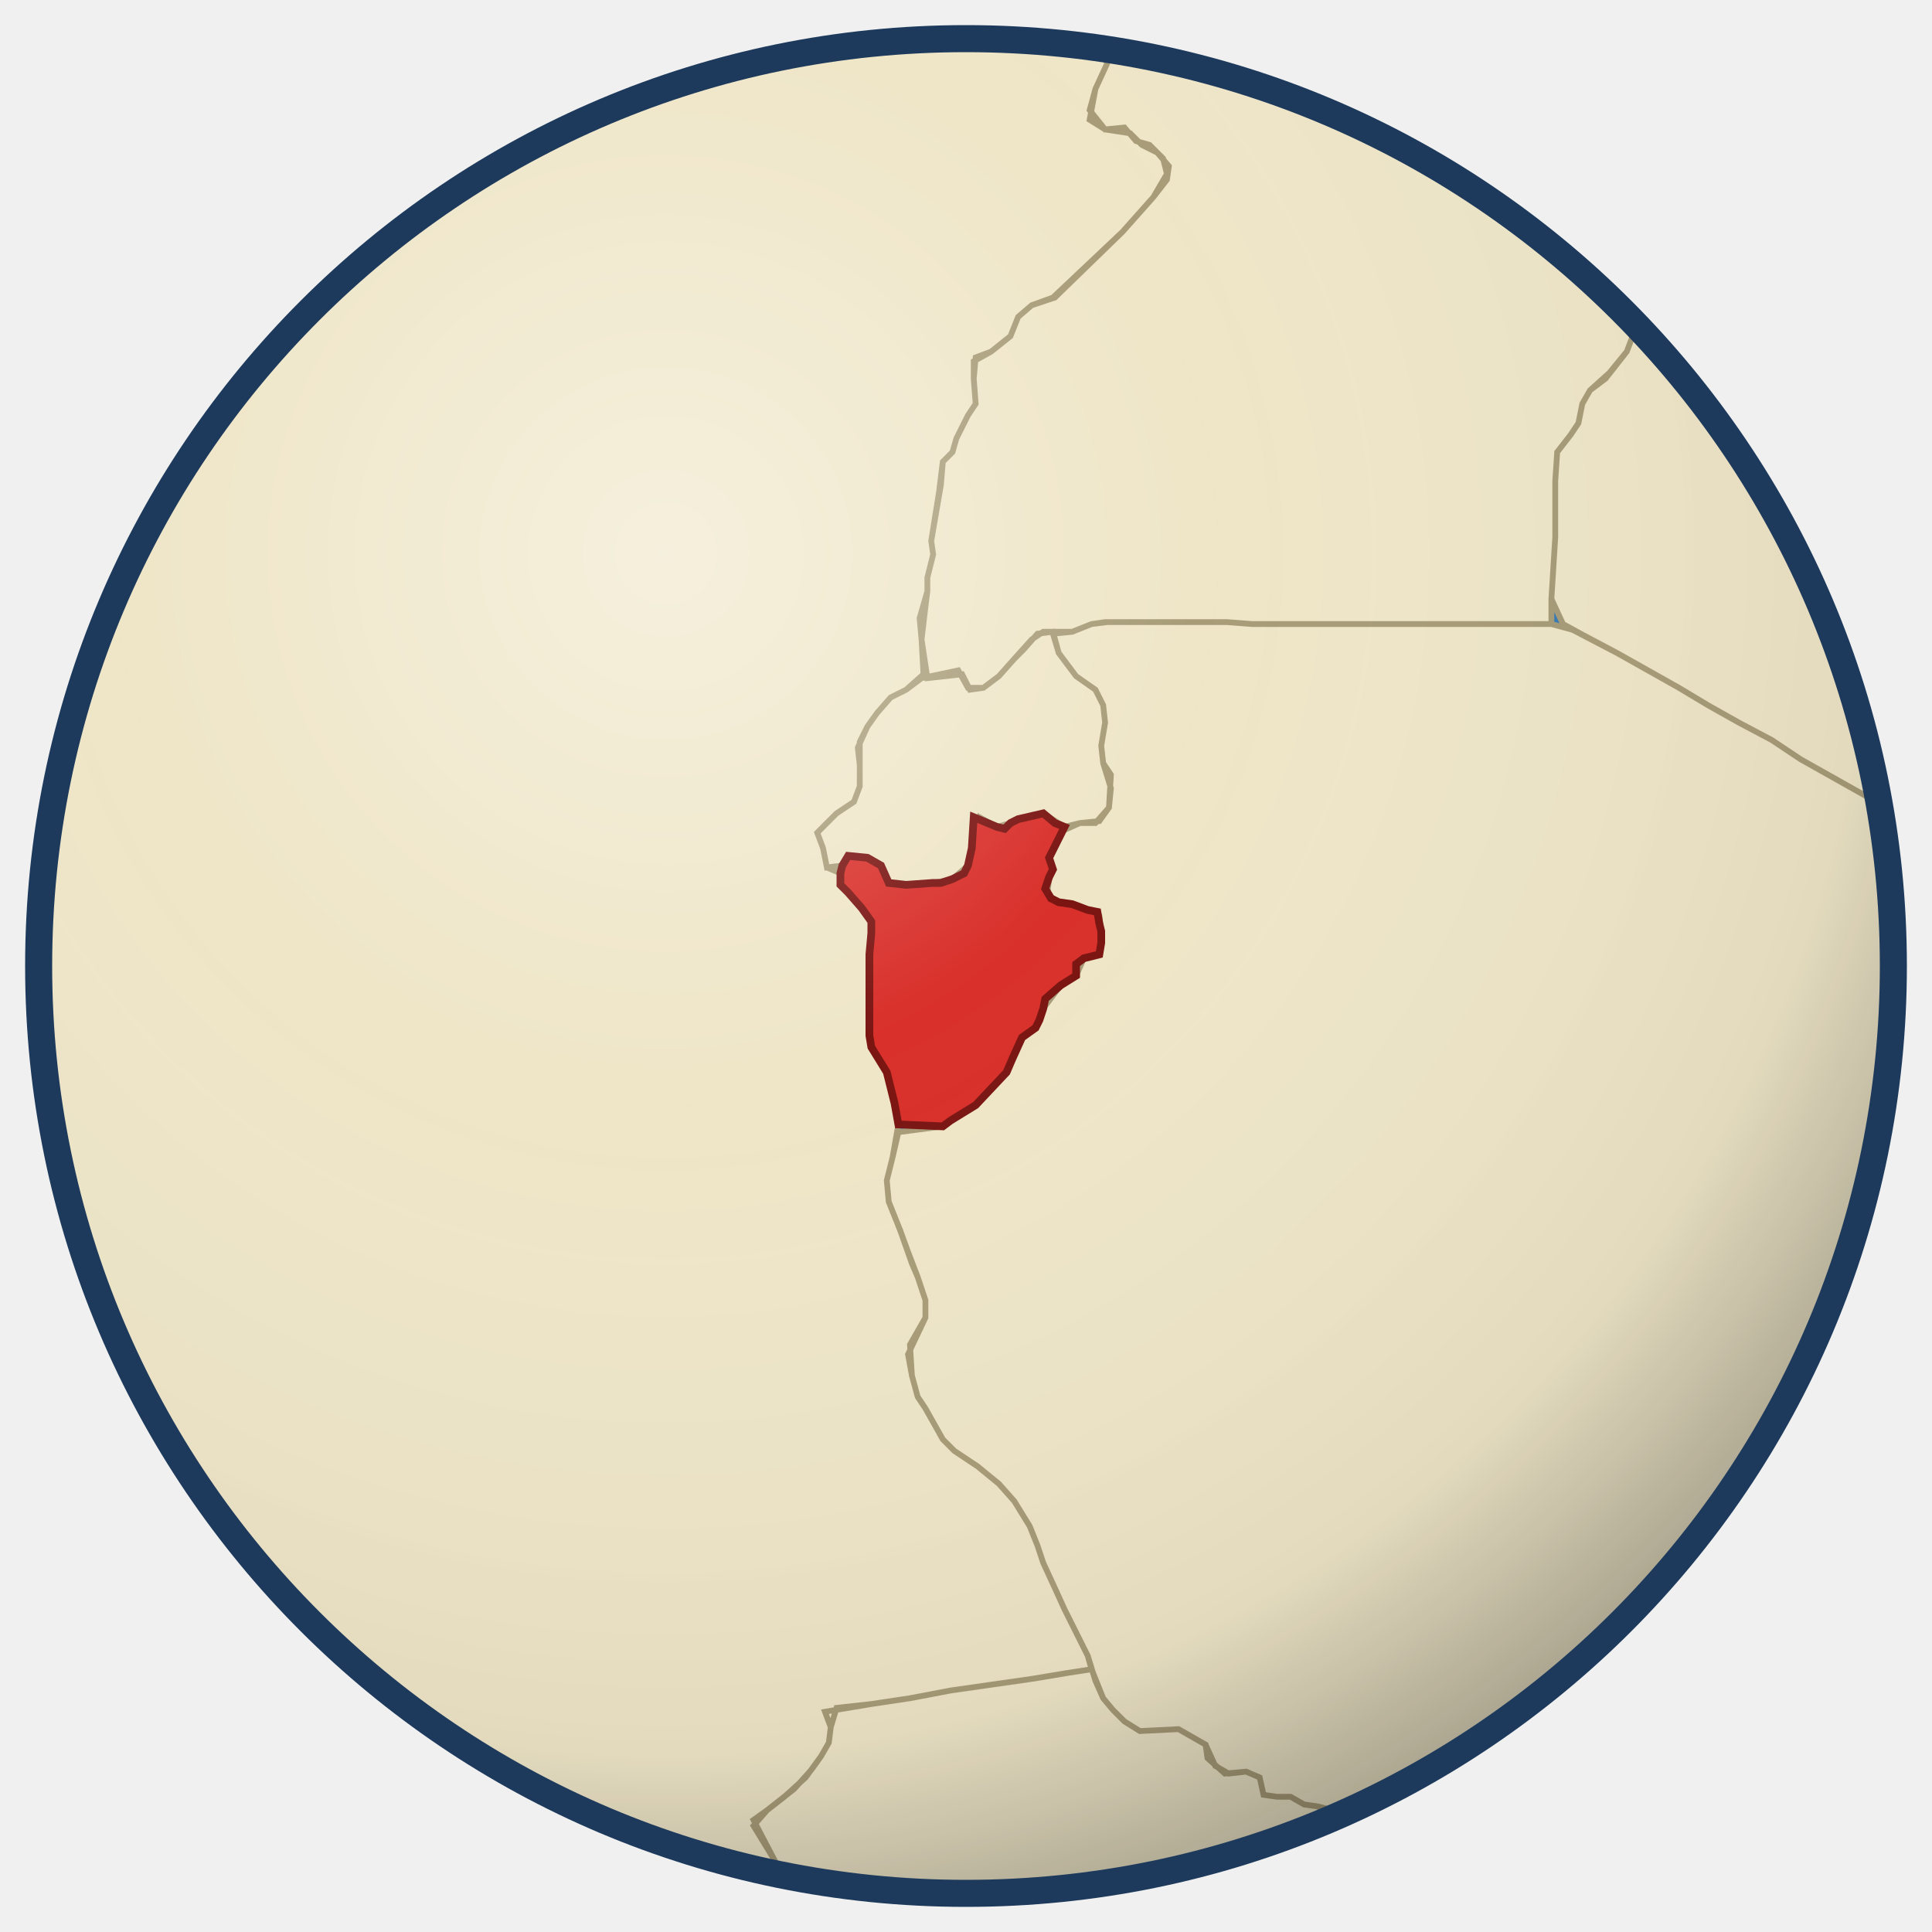
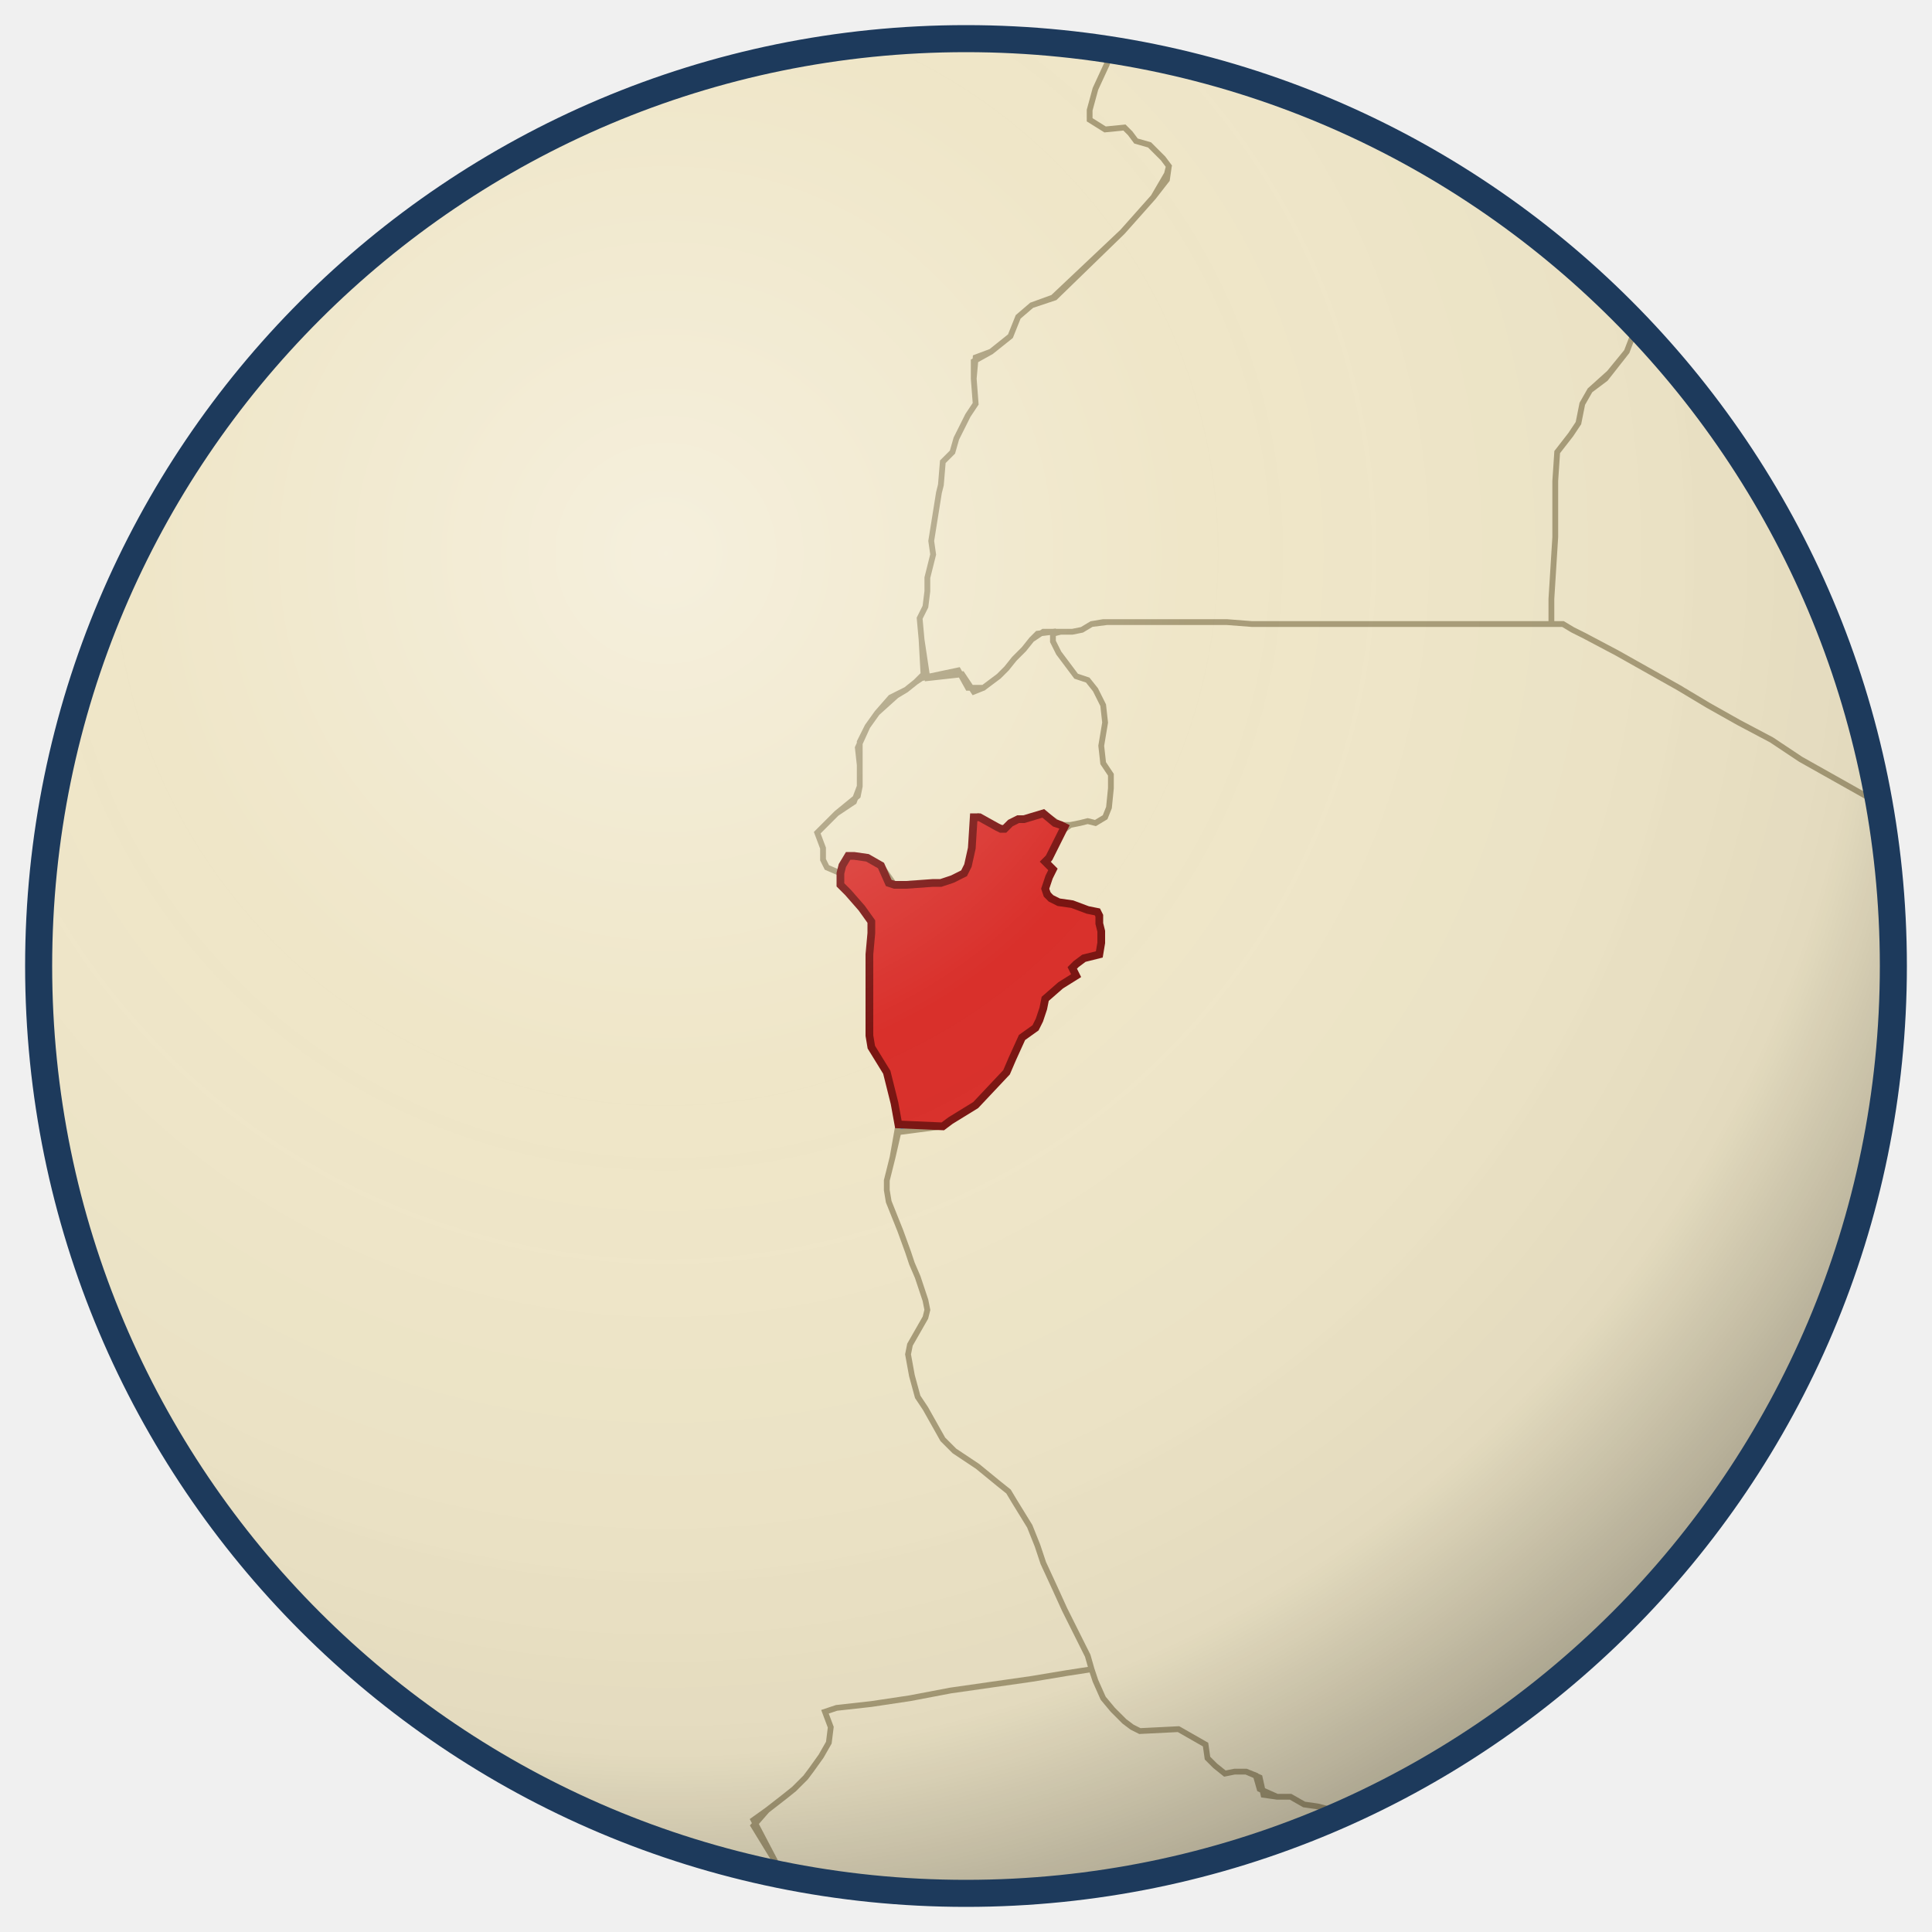
<svg xmlns="http://www.w3.org/2000/svg" viewBox="0 0 100 100">
  <style>.l{fill:#efe6c8;stroke:#a89c78;stroke-width:.3}.g{fill:none;stroke:#fff;stroke-opacity:.28;stroke-width:.35}.t{fill:#d9302b;stroke:#7a1512;stroke-width:.4}.mh{fill:none;stroke:#fff;stroke-width:3.2}.m{fill:none;stroke:#d9302b;stroke-width:1.8}.r{fill:none;stroke:#1d3a5c;stroke-width:1.4}</style>
  <defs>
    <clipPath id="c">
      <circle cx="50" cy="50" r="48" />
    </clipPath>
    <radialGradient id="o" cx="42%" cy="38%" r="65%">
      <stop offset="0" stop-color="#5aa4dc" />
      <stop offset="1" stop-color="#21609e" />
    </radialGradient>
    <radialGradient id="s" cx="34%" cy="28%" r="80%">
      <stop offset="0" stop-color="#fff" stop-opacity=".38" />
      <stop offset=".35" stop-color="#fff" stop-opacity="0" />
      <stop offset=".8" stop-color="#000" stop-opacity=".05" />
      <stop offset="1" stop-color="#000" stop-opacity=".35" />
    </radialGradient>
  </defs>
  <g clip-path="url(#c)">
    <circle cx="50" cy="50" r="48" fill="url(#o)" />
    <path class="g" d="M0 24.9L13.3 24.8L32.1 24.7L50.9 24.7L69.8 24.7L88.6 24.8L100 24.9M50.9 100L50.9 0M26.7 100L32.4 100L50.9 100L69.5 100L73.6 100" />
-     <path class="l" d="M40.7 100L40.7 98.7L40.6 97.6L40.1 96.3L39 94.5L39.7 93.7L40.6 93L41.7 92L42.5 90.9L42.9 90.2L43 89.4L42.7 88.6L45.1 88.2L47.1 87.9L49.2 87.5L51.3 87.2L53.4 86.9L55.2 86.6L56.5 86.4L57.1 87.9L57.6 88.5L58.2 89.1L59 89.6L61 89.5L61.7 89.9L62.4 90.3L62.5 91L63.4 91.8L64.5 91.7L65.2 92L65.4 92.9L66.1 93L66.8 93L67.5 93.4L68.2 93.5L69 93.7L70.3 94.5L71.4 94.9L72.2 95.4L72.8 96.1L73.1 96.8L73.7 97.3L74.7 97.2L75.1 98.2L75.8 99L75.7 99.7L40.7 100ZM84.2 0L84.4 1L85.5 2.8L86.5 3.4L86.9 4.3L87.2 5.1L87.8 6.1L87.9 8L88.3 9.3L88.4 10.8L88.4 11.9L88.1 12.8L87.4 13.6L87 14.4L87.1 15.2L86.5 15.6L85.6 16.1L84.7 16.9L84.2 18.2L83.3 19.3L82.3 20.2L81.9 20.9L81.7 21.9L81.3 22.5L80.6 23.4L80.5 24.9L80.5 27.8L80.3 31L80.3 32.3L79.5 32.3L78.2 32.3L76.8 32.3L75.5 32.3L74.2 32.3L72.8 32.3L71.5 32.3L70.2 32.3L68.8 32.3L67.5 32.3L66.1 32.3L64.8 32.3L63.5 32.2L62.1 32.2L60.8 32.2L59.4 32.2L58.1 32.2L57.3 32.2L56.5 32.3L55.5 32.7L54.8 32.7L54 32.7L53.4 33.1L52.5 34.1L51.7 35L50.9 35.6L50.2 35.7L49.8 34.9L48 35.1L47.7 33.1L47.6 32L48 30.6L48 29.9L48.3 28.7L48.2 28L48.6 25.5L48.8 23.9L49.3 23.4L49.5 22.7L50.1 21.5L50.5 20.9L50.4 19.6L50.4 18.7L51.3 18.2L52.3 17.4L52.7 16.4L53.4 15.8L54.5 15.4L58.1 12L59.7 10.2L60.4 9.3L60.5 8.6L59.9 7.9L59.1 7.5L58.5 6.9L57.2 6.7L56.4 6.2L56.7 4.6L57.3 3.3L57.1 2.4L56.6 1.8L56.8 0.9L57.2 0L84.2 0ZM84.3 100L83.1 98.2L81.3 96.6L80.6 96.2L80.3 97.2L79.5 97.5L78.9 97.1L77.1 97.1L76.3 97.1L75.7 96.4L74.9 96.3L74.2 96.2L73 95.5L72.2 95.4L71.4 94.9L70.3 94.5L69.4 94.1L68.2 93.5L67.5 93.4L66.8 93L66.1 93L65.4 92.9L65.2 92L64.5 91.7L63.6 91.8L62.9 91.4L62.4 90.3L61.7 89.9L61 89.5L59 89.6L58.2 89.1L57.6 88.5L57.1 87.9L56.7 87L56.3 85.7L55.8 84.7L55.1 83.3L54.6 82.2L54 80.9L53.7 80L53.3 79L52.5 77.7L51.7 76.8L50.6 75.9L49.4 75.1L48.8 74.5L47.9 72.9L47.5 72.3L47.2 71.2L47 70.1L47.9 68.2L47.9 67.3L47.5 66.1L47.2 65.4L46.6 63.7L46 62.2L45.9 61.1L46.2 59.9L46.5 58.6L48.8 58.3L50.5 57.2L52.1 55.5L52.4 54.8L52.9 53.7L53.6 53.2L54 52.2L54.9 51L55.7 50.5L56.1 49.6L56.9 49.4L57 48.2L56.9 47.4L55.5 46.8L54.8 46.7L54.2 46.3L54.3 45.5L54.2 44.7L55 43L55.9 42.6L56.7 42.6L57.4 41.8L57.5 40.8L57.1 39.5L57 38.6L57.2 37.4L57.1 36.5L56.7 35.7L55.7 35L54.8 33.8L54.5 32.8L55.5 32.7L56.5 32.3L57.2 32.2L58.1 32.2L59.4 32.2L60.8 32.2L62.1 32.2L63.5 32.2L64.8 32.3L66.1 32.3L67.5 32.3L68.8 32.3L70.2 32.3L71.5 32.3L72.8 32.3L74.2 32.3L75.5 32.3L76.8 32.3L78.2 32.3L79.5 32.3L80.3 32.3L81.4 32.6L83.7 33.8L85.3 34.7L86.9 35.6L88.4 36.5L90 37.4L91.7 38.3L93.2 39.3L94.8 40.2L96.4 41.1L98 42L99.6 42.9L100 100ZM47.7 35.1L49.6 34.7L50.1 35.6L50.9 35.6L51.7 35L52.5 34.1L53 33.6L53.7 32.8L54.5 32.7L54.8 33.8L55.7 35L56.7 35.7L57.1 36.5L57.2 37.4L57 38.6L57.1 39.5L57.5 40.1L57.4 41.8L56.9 42.5L55.9 42.6L55.1 42.8L54 42.1L53 42.4L52.3 42.6L51.6 42.8L50.7 42.3L50.3 43.9L50.1 44.8L49.3 45.5L48.3 45.7L46.9 45.8L46 45.7L45.6 44.8L44.9 44.4L44.2 44.3L43.6 44.8L42.8 44.9L42.6 43.9L42.3 43.1L42.8 42.6L43.3 42.1L44.2 41.5L44.5 40.7L44.5 39.6L44.4 38.7L44.9 37.6L45.4 36.9L46.1 36.1L46.9 35.7ZM75.6 100L75.8 99L75.1 98.2L74.7 97.2L74 97L73.2 97.2L73.1 96.4L72.7 95.8L74.2 96.2L74.9 96.3L75.7 96.4L76.3 97.1L77.1 97.1L78.4 97L79.5 97.5L80.2 97.6L80.3 96.8L81.3 96.6L83 98L84.1 99.7L75.6 100ZM100 43.1L98 42L96.4 41.1L94.8 40.2L93.2 39.3L91.7 38.3L90 37.4L88.4 36.5L86.9 35.6L85.3 34.7L83.7 33.8L82 32.9L80.9 32.3L80.3 31L80.5 27.8L80.5 24.9L80.6 23.4L81.3 22.5L81.7 21.9L81.9 20.9L82.3 20.2L83.1 19.6L84.2 18.2L84.7 16.9L85.6 16.1L86.5 15.6L87.1 15.2L87 14.4L87.4 13.6L88.1 12.8L88.4 11.9L88.4 10.8L88.3 9.3L87.9 8L87.7 6.6L87.5 5.3L86.9 4.3L86.6 3.6L85.5 2.8L84.9 1.3L84.2 0L100 0ZM57.2 0L56.8 0.9L56.6 1.8L57.1 2.4L57.3 3.3L56.7 4.6L56.4 5.7L57.2 6.7L58.2 6.6L58.8 7.3L59.5 7.5L60.2 8.2L60.4 9L59.7 10.2L58.1 12L54.6 15.4L53.4 15.8L52.7 16.4L52.3 17.4L51.3 18.2L50.5 18.5L50.4 19.6L50.5 20.9L50.1 21.5L49.5 22.7L49.3 23.4L48.8 23.9L48.7 25.1L48.2 28L48.3 28.7L48 29.9L48 30.6L47.9 31.4L47.7 33.1L47.8 34.9L46.9 35.7L46.1 36.1L45.4 36.9L44.9 37.6L44.5 38.4L44.5 39.6L44.5 40.7L44.2 41.5L43.3 42.1L42.8 42.6L42.3 43.1L42.6 43.9L42.8 44.9L43.5 45.2L43.9 46.2L44.6 47L45.1 47.7L45 49.4L45 50.9L45 52.5L45 53.6L45.9 55.5L46.3 57.1L46.5 58.2L46.2 59.9L45.9 61.1L46 62.2L46.6 63.7L47 64.8L47.5 66.1L47.9 67.3L47.9 68.2L47.1 69.6L47.2 71.2L47.5 72.3L47.9 72.9L48.8 74.5L49.4 75.1L50.6 75.9L51.7 76.8L52.5 77.7L53.3 79L53.7 80L54 80.9L54.6 82.2L55.1 83.3L55.8 84.7L56.3 85.7L56.5 86.4L55.2 86.6L53.4 86.9L51.3 87.2L49.2 87.5L47.1 87.9L45.1 88.2L43.3 88.4L43 89.4L42.9 90.2L42.5 90.9L42 91.6L41.1 92.6L39.7 93.7L39 94.2L40.1 96.3L40.6 97.6L40.7 98.7L40.7 99.4L0 100L0 0Z" />
-     <path class="t" d="M55.1 42.8L54.3 44.4L54.5 45L54.3 45.4L54.1 46L54.4 46.5L54.8 46.7L55.5 46.8L56.3 47.1L56.8 47.2L56.9 47.8L57 48.2L57 48.8L56.9 49.4L56.1 49.6L55.7 49.9L55.7 50.5L54.9 51L54.1 51.7L54 52.2L53.8 52.8L53.6 53.2L52.9 53.7L52.4 54.8L52.1 55.5L50.5 57.2L49.2 58L48.8 58.3L46.5 58.2L46.3 57.1L45.9 55.5L45.1 54.2L45 53.6L45 52.5L45 50.9L45 50L45 49.4L45.1 48.3L45.1 47.7L44.6 47L43.9 46.2L43.5 45.8L43.5 45.2L43.6 44.8L43.9 44.3L44.9 44.4L45.6 44.8L46 45.7L46.9 45.8L48.3 45.7L48.7 45.7L49.3 45.5L49.9 45.2L50.1 44.8L50.3 43.9L50.4 42.3L51.6 42.8L52 42.9L52.3 42.6L52.7 42.4L54 42.1L54.6 42.6Z" />
+     <path class="l" d="M40.7 100L40.7 99.4L40.7 98.7L40.6 97.6L40.1 96.3L39 94.5L39.7 93.7L40.6 93L41.1 92.6L41.7 92L42 91.6L42.5 90.9L42.9 90.2L43 89.4L42.7 88.6L43.3 88.4L45.1 88.2L47.1 87.9L49.2 87.5L51.3 87.2L53.4 86.9L55.2 86.6L56.5 86.4L56.7 87L57.1 87.9L57.6 88.5L58.2 89.1L58.6 89.4L59 89.6L61 89.5L61.7 89.9L62.4 90.3L62.5 91L62.9 91.4L63.4 91.8L63.9 91.7L64.5 91.7L65 91.9L65.2 92.6L66.1 93L66.8 93L67.5 93.4L68.2 93.5L69 93.7L69.4 94.1L70.3 94.5L71.4 94.9L72.2 95.4L72.6 95.5L72.8 96.1L73.1 96.4L73.2 97.2L73.7 97.3L74 97L74.7 97.2L74.8 97.6L75.1 98.2L75.5 98.6L75.8 99L75.7 99.7L40.7 100ZM84.2 0L84.4 1L84.9 1.3L85.5 2.8L86.5 3.4L86.9 4.3L87.2 5.1L87.8 6.1L87.7 6.6L87.9 8L88.3 9.3L88.4 10.8L88.4 11.5L88.4 11.9L88.3 12.4L88.1 12.8L87.8 13.1L87.4 13.6L87.2 14.1L87.1 15.2L86.5 15.6L85.9 15.9L85.1 16.5L84.7 16.9L84.2 18.2L83.3 19.3L82.3 20.2L81.9 20.9L81.7 21.9L81.3 22.5L80.6 23.4L80.5 24.9L80.5 27.8L80.3 31L80.3 32.3L79.5 32.3L78.2 32.3L76.8 32.3L75.5 32.3L74.2 32.3L72.8 32.3L71.5 32.3L70.2 32.3L68.8 32.3L67.5 32.3L66.1 32.3L64.8 32.3L63.5 32.2L62.1 32.2L60.8 32.2L59.4 32.2L58.1 32.2L57.3 32.2L56.5 32.3L56 32.6L55.5 32.7L54.9 32.7L54 32.7L53.4 33.1L53 33.6L52.5 34.1L52.1 34.6L51.7 35L50.9 35.6L50.4 35.8L49.8 34.9L48 35.1L47.7 33.1L47.6 32L47.9 31.4L48 30.6L48 29.9L48.3 28.7L48.2 28L48.6 25.5L48.7 25.1L48.8 23.9L49.3 23.4L49.5 22.7L50.1 21.5L50.5 20.9L50.4 19.6L50.4 18.7L51.3 18.2L52.3 17.4L52.7 16.4L53.4 15.8L54.5 15.4L58.1 12L59.7 10.2L60.4 9.3L60.5 8.6L60.2 8.2L59.9 7.9L59.5 7.5L58.8 7.3L58.5 6.9L58.2 6.6L57.2 6.7L56.4 6.2L56.4 5.7L56.7 4.6L57.3 3.3L57.3 2.7L56.9 2.1L56.6 1.8L56.8 0.9L57.2 0L84.2 0ZM84.3 100L83.1 98.2L81.3 96.6L80.6 96.2L80.3 96.8L80.3 97.2L80.2 97.6L79.8 97.6L78.9 97.1L78.4 97L77.1 97.1L76.7 97.2L76.3 97.1L75.7 96.4L74.9 96.3L74.2 96.2L73 95.5L72.6 95.5L72.2 95.4L71.4 94.9L70.3 94.5L69.4 94.1L69 93.7L68.2 93.5L67.5 93.4L66.8 93L66.1 93L65.4 92.9L65.2 92L64.5 91.7L63.9 91.7L63.4 91.8L62.9 91.4L62.5 91L62.4 90.3L61.7 89.9L61 89.5L59 89.6L58.6 89.4L58.2 89.1L57.6 88.5L57.1 87.9L56.7 87L56.5 86.4L56.3 85.7L55.8 84.7L55.1 83.3L54.6 82.2L54 80.9L53.7 80L53.3 79L52.5 77.7L52.2 77.2L51.7 76.8L50.6 75.9L49.4 75.1L48.8 74.5L47.9 72.9L47.5 72.3L47.2 71.2L47 70.1L47.1 69.6L47.9 68.2L48 67.8L47.9 67.3L47.5 66.1L47.2 65.4L47 64.8L46.6 63.7L46 62.2L45.9 61.6L45.9 61.1L46.2 59.9L46.5 58.6L48.8 58.3L49.2 58L50.5 57.2L52.1 55.5L52.4 54.8L52.9 53.7L53.6 53.2L53.8 52.8L54 52.2L54.1 51.7L54.9 51L55.7 50.5L55.5 50.1L56.1 49.6L56.9 49.4L57 48.8L57 48.2L56.9 47.8L56.8 47.2L56.3 47.1L55.5 46.8L54.8 46.7L54.4 46.5L54.1 46L54.3 45.5L54.5 45L54.2 44.7L55 43L55.4 42.7L55.9 42.6L56.3 42.5L56.7 42.6L57.2 42.3L57.4 41.8L57.5 40.8L57.5 40.1L57.1 39.5L57 38.6L57.2 37.4L57.1 36.5L56.7 35.7L56.3 35.2L55.7 35L54.8 33.8L54.5 33.2L54.5 32.8L54.9 32.7L55.5 32.7L56 32.6L56.5 32.3L57.1 32.2L58.1 32.2L59.4 32.2L60.8 32.2L62.1 32.2L63.5 32.2L64.8 32.3L66.1 32.3L67.5 32.3L68.8 32.3L70.2 32.3L71.5 32.3L72.8 32.3L74.2 32.3L75.5 32.3L76.8 32.3L78.2 32.3L79.5 32.3L80.3 32.3L80.9 32.3L81.4 32.6L82 32.9L83.7 33.8L85.3 34.7L86.9 35.6L88.4 36.5L90 37.4L91.7 38.3L93.2 39.3L94.8 40.2L96.4 41.1L98 42L99.6 42.9L100 43.1L100 100ZM47.7 35.1L49.6 34.7L50.1 35.6L50.9 35.6L51.7 35L52.1 34.6L52.5 34.1L53 33.6L53.4 33.1L53.7 32.8L54.5 32.7L54.5 33.2L54.8 33.8L55.7 35L56.3 35.2L56.7 35.7L57.1 36.5L57.2 37.4L57 38.6L57.1 39.5L57.5 40.1L57.5 40.8L57.4 41.8L57.2 42.3L56.7 42.6L56.3 42.5L55.9 42.6L55.4 42.7L54.9 42.7L54 42.1L53 42.4L52.3 42.6L52 42.9L51.6 42.8L50.7 42.3L50.3 43.9L50.1 44.8L49.9 45.2L49.3 45.5L48.7 45.7L48.3 45.7L46.9 45.8L46.3 45.8L45.6 44.8L44.9 44.4L44.2 44.3L43.6 44.8L43.5 45.2L42.8 44.9L42.6 44.5L42.6 43.9L42.3 43.1L42.8 42.6L43.3 42.1L44.2 41.5L44.5 40.7L44.5 39.6L44.4 38.7L44.9 37.6L45.4 36.9L46.1 36.1L46.9 35.7L47.4 35.3ZM75.6 100L75.8 99L75.5 98.6L75.1 98.2L74.8 97.6L74.7 97.2L74.3 97L73.7 97.3L73.2 97.2L73.1 96.8L72.8 96.1L72.6 95.5L73 95.5L74.2 96.2L74.9 96.3L75.7 96.4L76.3 97.1L76.7 97.2L77.1 97.1L78.4 97L78.9 97.1L79.5 97.5L80.2 97.6L80.3 97.2L80.3 96.8L80.6 96.2L81.3 96.6L83 98L84.1 99.7L75.6 100ZM100 43.1L99.6 42.9L98 42L96.4 41.1L94.8 40.2L93.2 39.3L91.7 38.3L90 37.4L88.4 36.5L86.9 35.6L85.3 34.7L83.7 33.8L82 32.9L81.4 32.6L80.9 32.3L80.3 32.3L80.3 31L80.5 27.8L80.5 24.9L80.6 23.4L81.3 22.5L81.7 21.9L81.9 20.9L82.3 20.2L83.1 19.6L84.2 18.2L84.7 16.9L85.1 16.5L85.6 16.1L86.5 15.6L87 15.5L87 14.4L87.4 13.6L87.8 13.1L88.1 12.8L88.3 12.4L88.4 11.9L88.4 11.5L88.4 10.8L88.3 9.3L87.9 8L87.7 6.6L87.8 6.1L87.5 5.3L86.9 4.3L86.6 3.6L85.5 2.8L84.9 1.3L84.4 1L84.2 0L100 0ZM57.2 0L56.8 0.9L56.6 1.8L56.9 2.1L57.3 2.7L57.3 3.3L56.7 4.6L56.4 5.7L56.4 6.2L57.2 6.7L58.2 6.6L58.5 6.9L58.8 7.3L59.5 7.5L59.9 7.9L60.2 8.2L60.5 8.6L60.4 9L59.7 10.2L58.1 12L54.6 15.4L53.4 15.8L52.7 16.4L52.3 17.4L51.3 18.2L50.5 18.5L50.4 19.6L50.5 20.9L50.1 21.5L49.5 22.7L49.3 23.4L48.8 23.9L48.7 25.1L48.6 25.5L48.2 28L48.3 28.7L48 29.9L48 30.6L47.9 31.4L47.6 32L47.7 33.1L47.8 34.9L47.4 35.3L46.9 35.7L46.4 36L45.4 36.9L44.9 37.6L44.5 38.4L44.5 39.6L44.5 40.7L44.4 41.2L43.3 42.1L42.8 42.6L42.3 43.1L42.6 43.9L42.6 44.5L42.8 44.9L43.5 45.2L43.5 45.8L43.9 46.2L44.6 47L45.1 47.7L45.1 48.3L45 49.4L45 50L45 50.9L45 52.5L45 53.6L45.1 54.2L45.9 55.5L46.3 57.1L46.5 58.2L46.2 59.9L45.9 61.1L45.9 61.6L46 62.2L46.6 63.7L47 64.8L47.2 65.4L47.5 66.1L47.9 67.3L48 67.8L47.9 68.2L47.1 69.6L47 70.1L47.2 71.2L47.5 72.3L47.9 72.9L48.8 74.5L49.4 75.1L50.6 75.9L51.7 76.8L52.2 77.2L52.5 77.7L53.3 79L53.7 80L54 80.9L54.6 82.2L55.1 83.3L55.8 84.7L56.3 85.7L56.5 86.4L55.2 86.6L53.4 86.9L51.3 87.2L49.2 87.5L47.1 87.9L45.1 88.2L43.3 88.4L42.7 88.6L43 89.4L42.9 90.2L42.5 90.9L42 91.6L41.7 92L41.1 92.6L40.6 93L39.7 93.7L39 94.2L40.1 96.3L40.6 97.6L40.7 98.7L40.7 99.4L40.7 100L0 100L0 0Z" />
+     <path class="t" d="M55.1 42.8L55 43L54.3 44.4L54.1 44.6L54.5 45L54.3 45.4L54.1 46L54.2 46.3L54.4 46.5L54.8 46.7L55.5 46.8L56.3 47.1L56.8 47.2L56.9 47.4L56.9 47.8L57 48.2L57 48.8L56.9 49.4L56.1 49.6L55.7 49.9L55.5 50.1L55.7 50.5L54.9 51L54.1 51.7L54 52.2L53.8 52.8L53.6 53.2L52.9 53.7L52.4 54.8L52.1 55.5L50.5 57.2L49.2 58L48.8 58.3L46.5 58.2L46.3 57.1L45.9 55.5L45.1 54.2L45 53.6L45 52.5L45 50.9L45 50L45 49.4L45.1 48.3L45.1 47.7L44.6 47L43.9 46.2L43.5 45.8L43.5 45.5L43.5 45.2L43.6 44.8L43.9 44.3L44.2 44.3L44.9 44.4L45.6 44.8L46 45.7L46.3 45.8L46.9 45.8L48.3 45.7L48.7 45.7L49.3 45.5L49.9 45.2L50.1 44.8L50.3 43.9L50.4 42.3L50.7 42.3L51.6 42.8L51.8 42.9L52 42.9L52.3 42.6L52.7 42.4L53 42.4L54 42.1L54.6 42.6L54.9 42.7Z" />
    <circle cx="50" cy="50" r="48" fill="url(#s)" />
  </g>
  <circle class="r" cx="50" cy="50" r="48" />
</svg>
